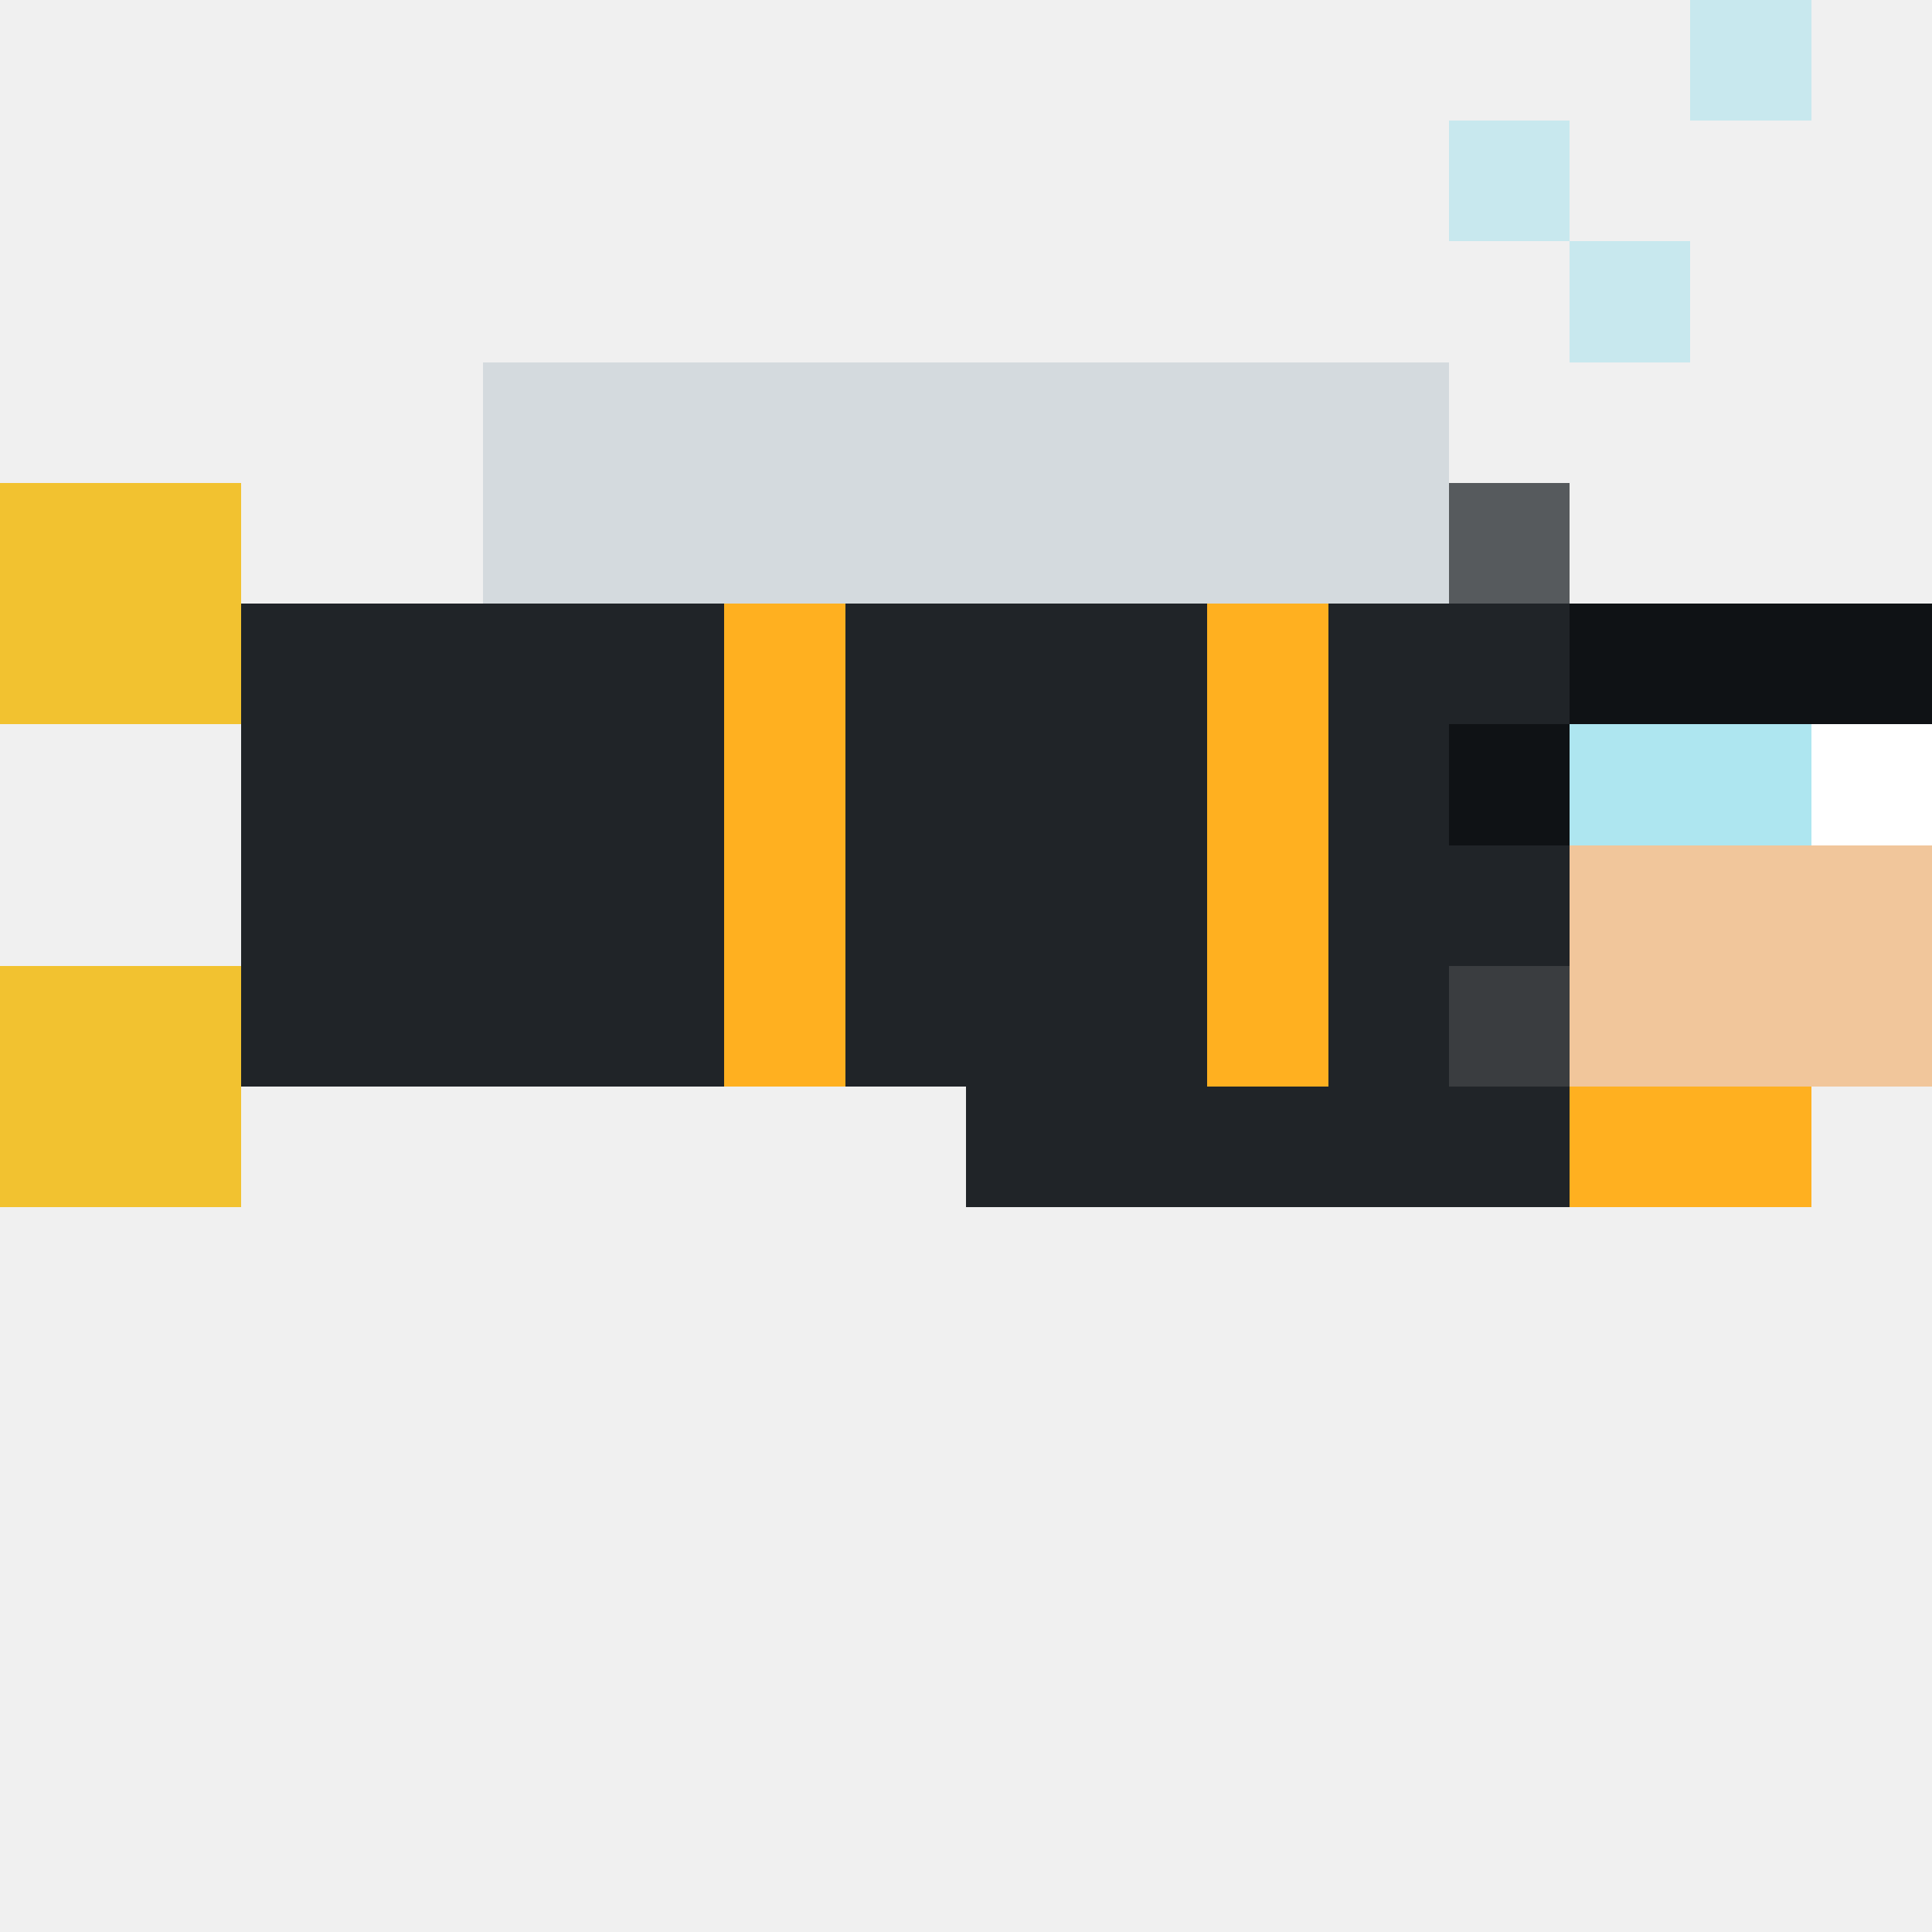
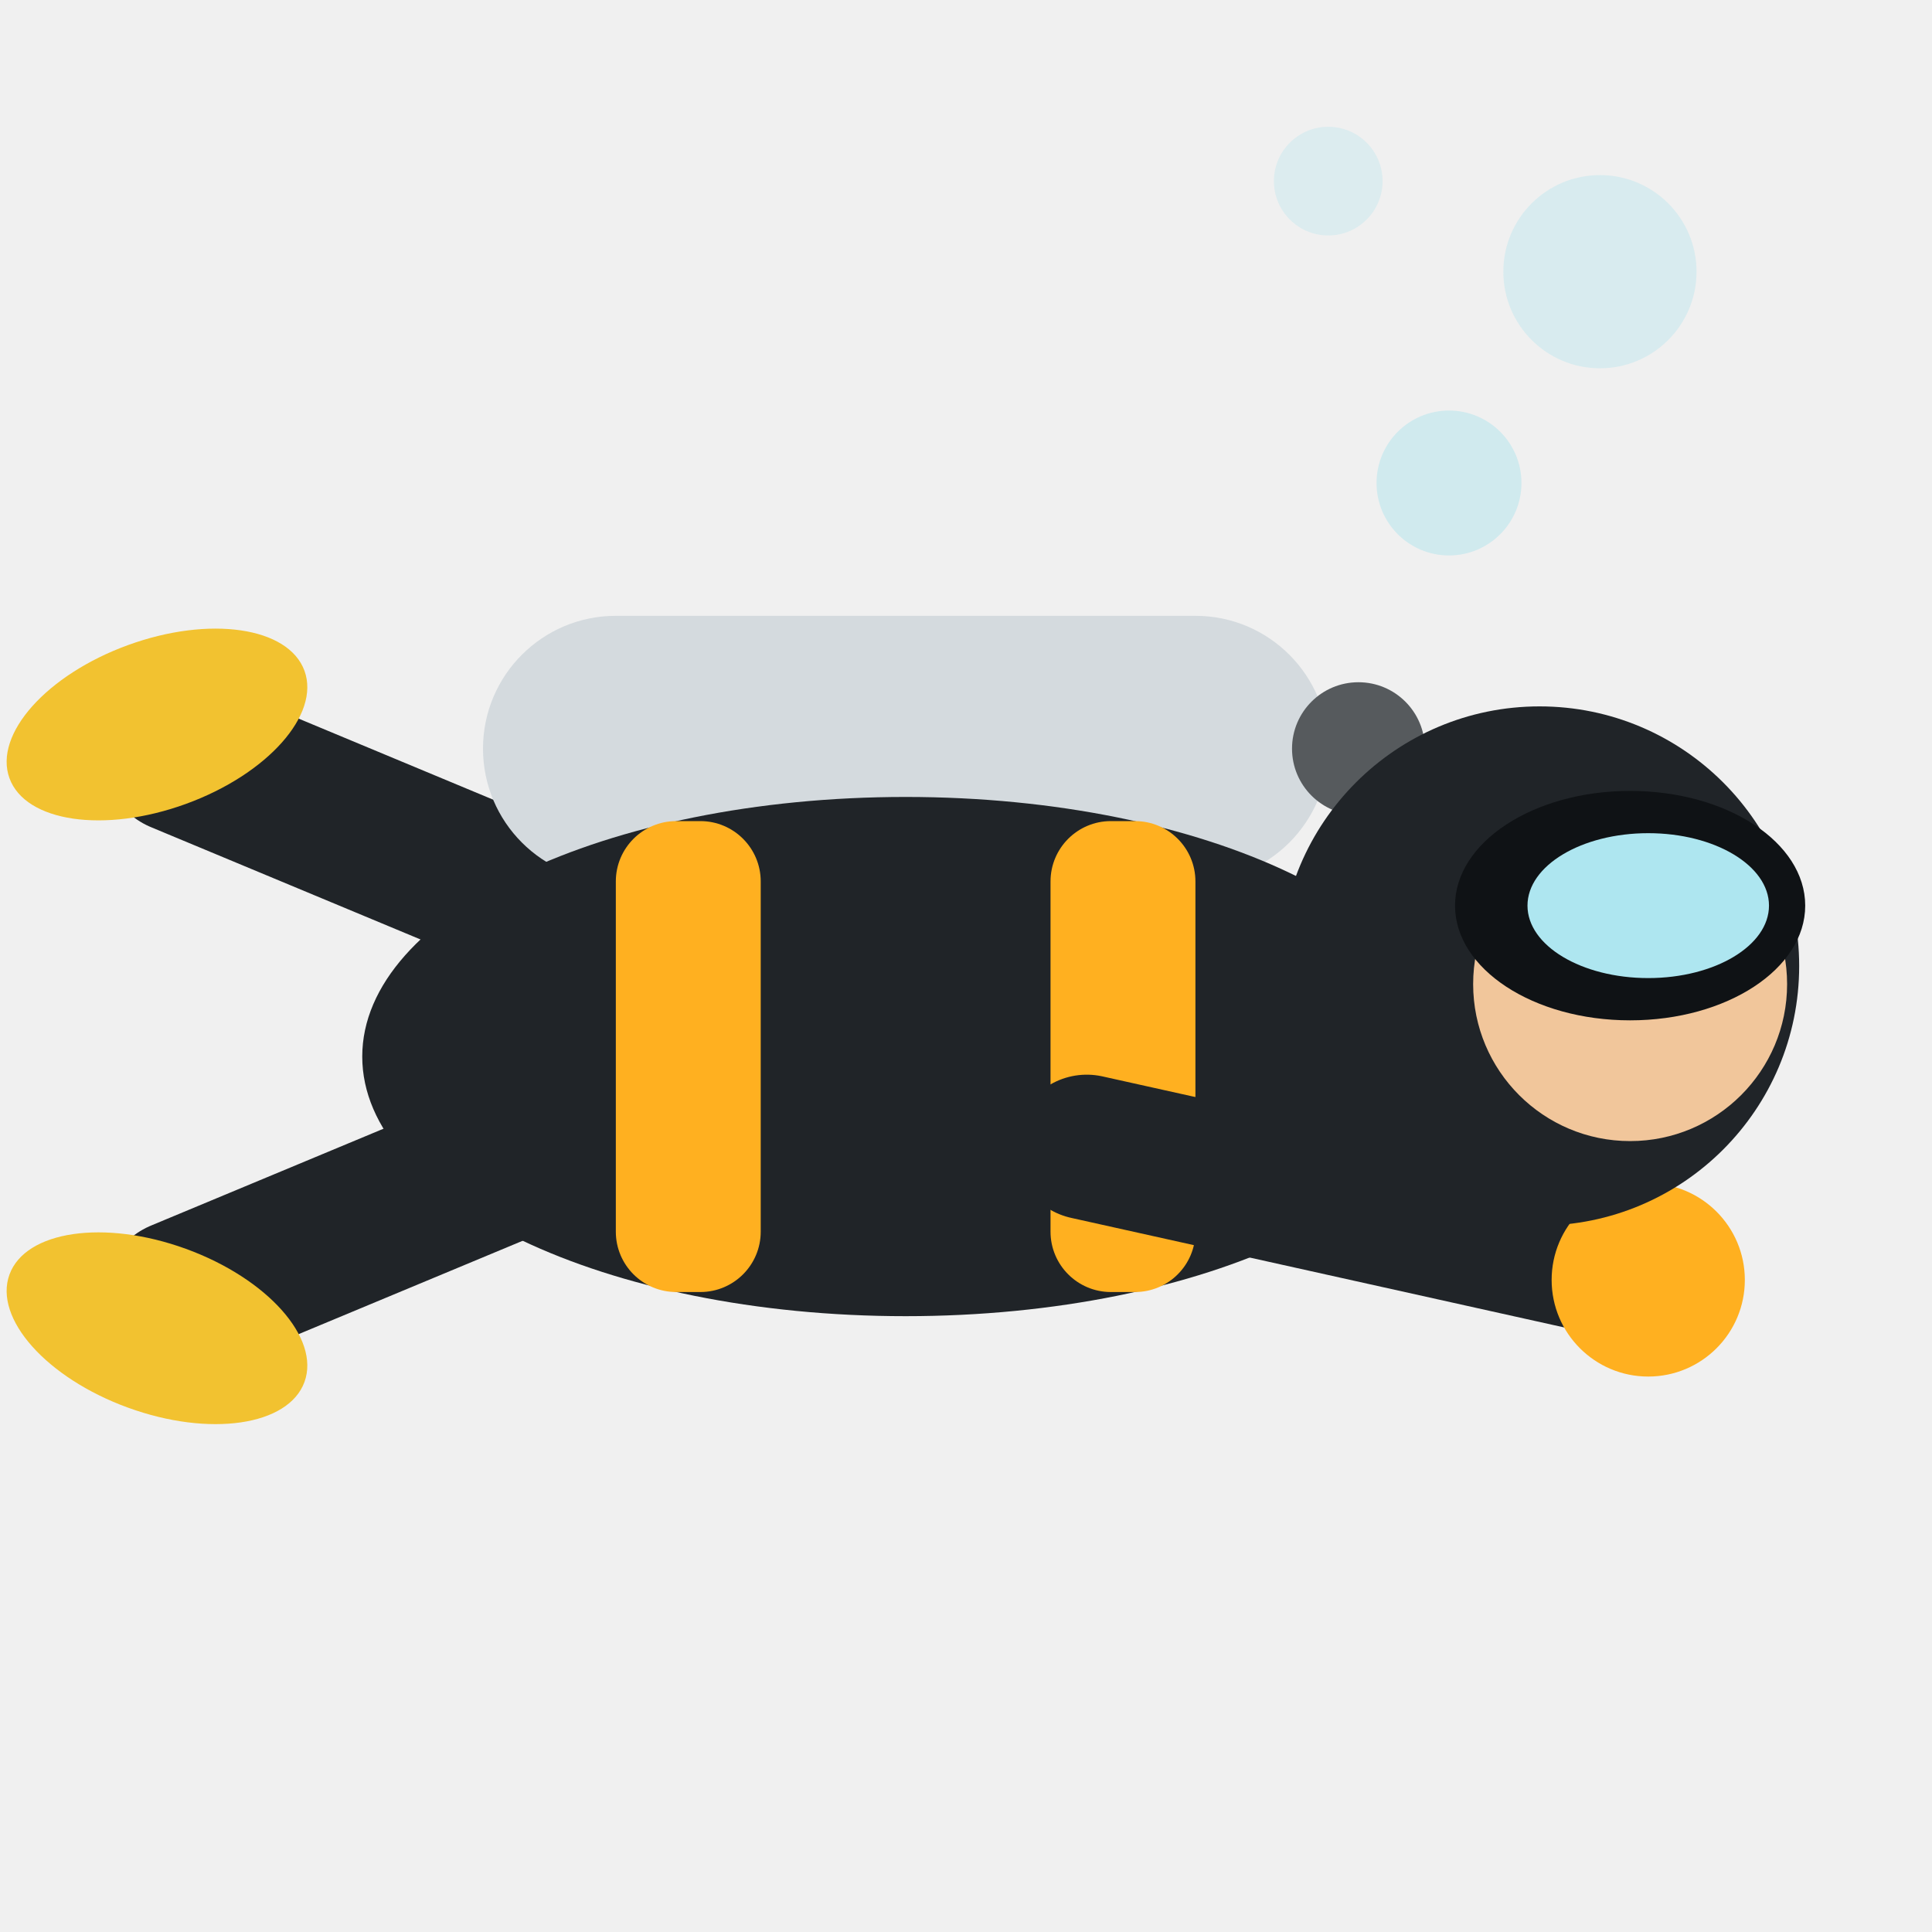
<svg xmlns="http://www.w3.org/2000/svg" viewBox="0 0 32 32">
-   <g shape-rendering="crispEdges">
-     <rect x="28" y="0" width="2" height="2" fill="#c8e8ee" />
-     <rect x="24" y="2" width="2" height="2" fill="#c8e8ee" />
-     <rect x="26" y="4" width="2" height="2" fill="#c8e8ee" />
-     <rect x="8" y="6" width="2" height="2" fill="#d4dade" />
-     <rect x="10" y="6" width="2" height="2" fill="#d4dade" />
-     <rect x="12" y="6" width="2" height="2" fill="#d4dade" />
-     <rect x="14" y="6" width="2" height="2" fill="#d4dade" />
-     <rect x="16" y="6" width="2" height="2" fill="#d4dade" />
-     <rect x="18" y="6" width="2" height="2" fill="#d4dade" />
-     <rect x="20" y="6" width="2" height="2" fill="#d4dade" />
-     <rect x="22" y="6" width="2" height="2" fill="#d4dade" />
-     <rect x="0" y="8" width="2" height="2" fill="#f2c230" />
-     <rect x="2" y="8" width="2" height="2" fill="#f2c230" />
-     <rect x="8" y="8" width="2" height="2" fill="#d4dade" />
-     <rect x="10" y="8" width="2" height="2" fill="#d4dade" />
-     <rect x="12" y="8" width="2" height="2" fill="#d4dade" />
-     <rect x="14" y="8" width="2" height="2" fill="#d4dade" />
-     <rect x="16" y="8" width="2" height="2" fill="#d4dade" />
-     <rect x="18" y="8" width="2" height="2" fill="#d4dade" />
-     <rect x="20" y="8" width="2" height="2" fill="#d4dade" />
-     <rect x="22" y="8" width="2" height="2" fill="#d4dade" />
-     <rect x="24" y="8" width="2" height="2" fill="#565a5d" />
-     <rect x="0" y="10" width="2" height="2" fill="#f2c230" />
-     <rect x="2" y="10" width="2" height="2" fill="#f2c230" />
-     <rect x="4" y="10" width="2" height="2" fill="#202428" />
-     <rect x="6" y="10" width="2" height="2" fill="#202428" />
-     <rect x="8" y="10" width="2" height="2" fill="#202428" />
-     <rect x="10" y="10" width="2" height="2" fill="#202428" />
-     <rect x="12" y="10" width="2" height="2" fill="#ffb020" />
-     <rect x="14" y="10" width="2" height="2" fill="#202428" />
-     <rect x="16" y="10" width="2" height="2" fill="#202428" />
-     <rect x="18" y="10" width="2" height="2" fill="#202428" />
-     <rect x="20" y="10" width="2" height="2" fill="#ffb020" />
-     <rect x="22" y="10" width="2" height="2" fill="#202428" />
-     <rect x="24" y="10" width="2" height="2" fill="#202428" />
-     <rect x="26" y="10" width="2" height="2" fill="#0f1215" />
-     <rect x="28" y="10" width="2" height="2" fill="#0f1215" />
-     <rect x="30" y="10" width="2" height="2" fill="#0f1215" />
-     <rect x="4" y="12" width="2" height="2" fill="#202428" />
-     <rect x="6" y="12" width="2" height="2" fill="#202428" />
-     <rect x="8" y="12" width="2" height="2" fill="#202428" />
-     <rect x="10" y="12" width="2" height="2" fill="#202428" />
-     <rect x="12" y="12" width="2" height="2" fill="#ffb020" />
-     <rect x="14" y="12" width="2" height="2" fill="#202428" />
-     <rect x="16" y="12" width="2" height="2" fill="#202428" />
-     <rect x="18" y="12" width="2" height="2" fill="#202428" />
-     <rect x="20" y="12" width="2" height="2" fill="#ffb020" />
-     <rect x="22" y="12" width="2" height="2" fill="#202428" />
-     <rect x="24" y="12" width="2" height="2" fill="#0f1215" />
-     <rect x="26" y="12" width="2" height="2" fill="#aee6f0" />
-     <rect x="28" y="12" width="2" height="2" fill="#aee6f0" />
-     <rect x="30" y="12" width="2" height="2" fill="#ffffff" />
-     <rect x="4" y="14" width="2" height="2" fill="#202428" />
-     <rect x="6" y="14" width="2" height="2" fill="#202428" />
-     <rect x="8" y="14" width="2" height="2" fill="#202428" />
-     <rect x="10" y="14" width="2" height="2" fill="#202428" />
-     <rect x="12" y="14" width="2" height="2" fill="#ffb020" />
-     <rect x="14" y="14" width="2" height="2" fill="#202428" />
-     <rect x="16" y="14" width="2" height="2" fill="#202428" />
-     <rect x="18" y="14" width="2" height="2" fill="#202428" />
-     <rect x="20" y="14" width="2" height="2" fill="#ffb020" />
-     <rect x="22" y="14" width="2" height="2" fill="#202428" />
-     <rect x="24" y="14" width="2" height="2" fill="#202428" />
-     <rect x="26" y="14" width="2" height="2" fill="#f1c69b" />
-     <rect x="28" y="14" width="2" height="2" fill="#f1c69b" />
-     <rect x="30" y="14" width="2" height="2" fill="#f1c69b" />
-     <rect x="0" y="16" width="2" height="2" fill="#f2c230" />
-     <rect x="2" y="16" width="2" height="2" fill="#f2c230" />
-     <rect x="4" y="16" width="2" height="2" fill="#202428" />
-     <rect x="6" y="16" width="2" height="2" fill="#202428" />
-     <rect x="8" y="16" width="2" height="2" fill="#202428" />
-     <rect x="10" y="16" width="2" height="2" fill="#202428" />
-     <rect x="12" y="16" width="2" height="2" fill="#ffb020" />
-     <rect x="14" y="16" width="2" height="2" fill="#202428" />
-     <rect x="16" y="16" width="2" height="2" fill="#202428" />
-     <rect x="18" y="16" width="2" height="2" fill="#202428" />
-     <rect x="20" y="16" width="2" height="2" fill="#ffb020" />
-     <rect x="22" y="16" width="2" height="2" fill="#202428" />
-     <rect x="24" y="16" width="2" height="2" fill="#3a3d40" />
-     <rect x="26" y="16" width="2" height="2" fill="#f1c69b" />
-     <rect x="28" y="16" width="2" height="2" fill="#f1c69b" />
-     <rect x="30" y="16" width="2" height="2" fill="#f1c69b" />
-     <rect x="0" y="18" width="2" height="2" fill="#f2c230" />
-     <rect x="2" y="18" width="2" height="2" fill="#f2c230" />
-     <rect x="16" y="18" width="2" height="2" fill="#202428" />
-     <rect x="18" y="18" width="2" height="2" fill="#202428" />
-     <rect x="20" y="18" width="2" height="2" fill="#202428" />
-     <rect x="22" y="18" width="2" height="2" fill="#202428" />
-     <rect x="24" y="18" width="2" height="2" fill="#202428" />
-     <rect x="26" y="18" width="2" height="2" fill="#ffb020" />
-     <rect x="28" y="18" width="2" height="2" fill="#ffb020" />
-   </g>
+   <circle cx="24" cy="8" r="1.2" fill="#c8e8ee" opacity=".8" />
+   <circle cx="26.5" cy="4.5" r="1.6" fill="#c8e8ee" opacity=".6" />
+   <circle cx="22" cy="3" r=".9" fill="#c8e8ee" opacity=".5" />
+   <path d="M9 15 L3 12.5" stroke="#202428" stroke-width="2.6" stroke-linecap="round" />
+   <path d="M9 19 L3 21.5" stroke="#202428" stroke-width="2.6" stroke-linecap="round" />
+   <ellipse cx="2.6" cy="12" rx="2.6" ry="1.4" fill="#f2c230" transform="rotate(-20 2.6 12)" />
+   <ellipse cx="2.6" cy="22" rx="2.6" ry="1.4" fill="#f2c230" transform="rotate(20 2.6 22)" />
+   <rect x="8" y="10.2" width="14" height="4.4" rx="2.2" fill="#d4dade" />
+   <circle cx="22.5" cy="12.4" r="1.1" fill="#565a5d" />
+   <ellipse cx="15" cy="17.5" rx="9" ry="4.3" fill="#202428" />
+   <rect x="10.2" y="13.6" width="2.4" height="7.8" rx="1" fill="#ffb020" />
+   <rect x="17.4" y="13.6" width="2.4" height="7.8" rx="1" fill="#ffb020" />
+   <path d="M18 19 L27 21" stroke="#202428" stroke-width="2.4" stroke-linecap="round" />
+   <circle cx="27.3" cy="21.2" r="1.6" fill="#ffb020" />
+   <circle cx="25.5" cy="16" r="4.3" fill="#202428" />
+   <circle cx="27" cy="16.3" r="2.6" fill="#f1c69b" />
+   <ellipse cx="27" cy="15" rx="2.9" ry="1.9" fill="#0f1215" />
+   <ellipse cx="27.3" cy="15" rx="2" ry="1.2" fill="#aee6f0" />
</svg>
